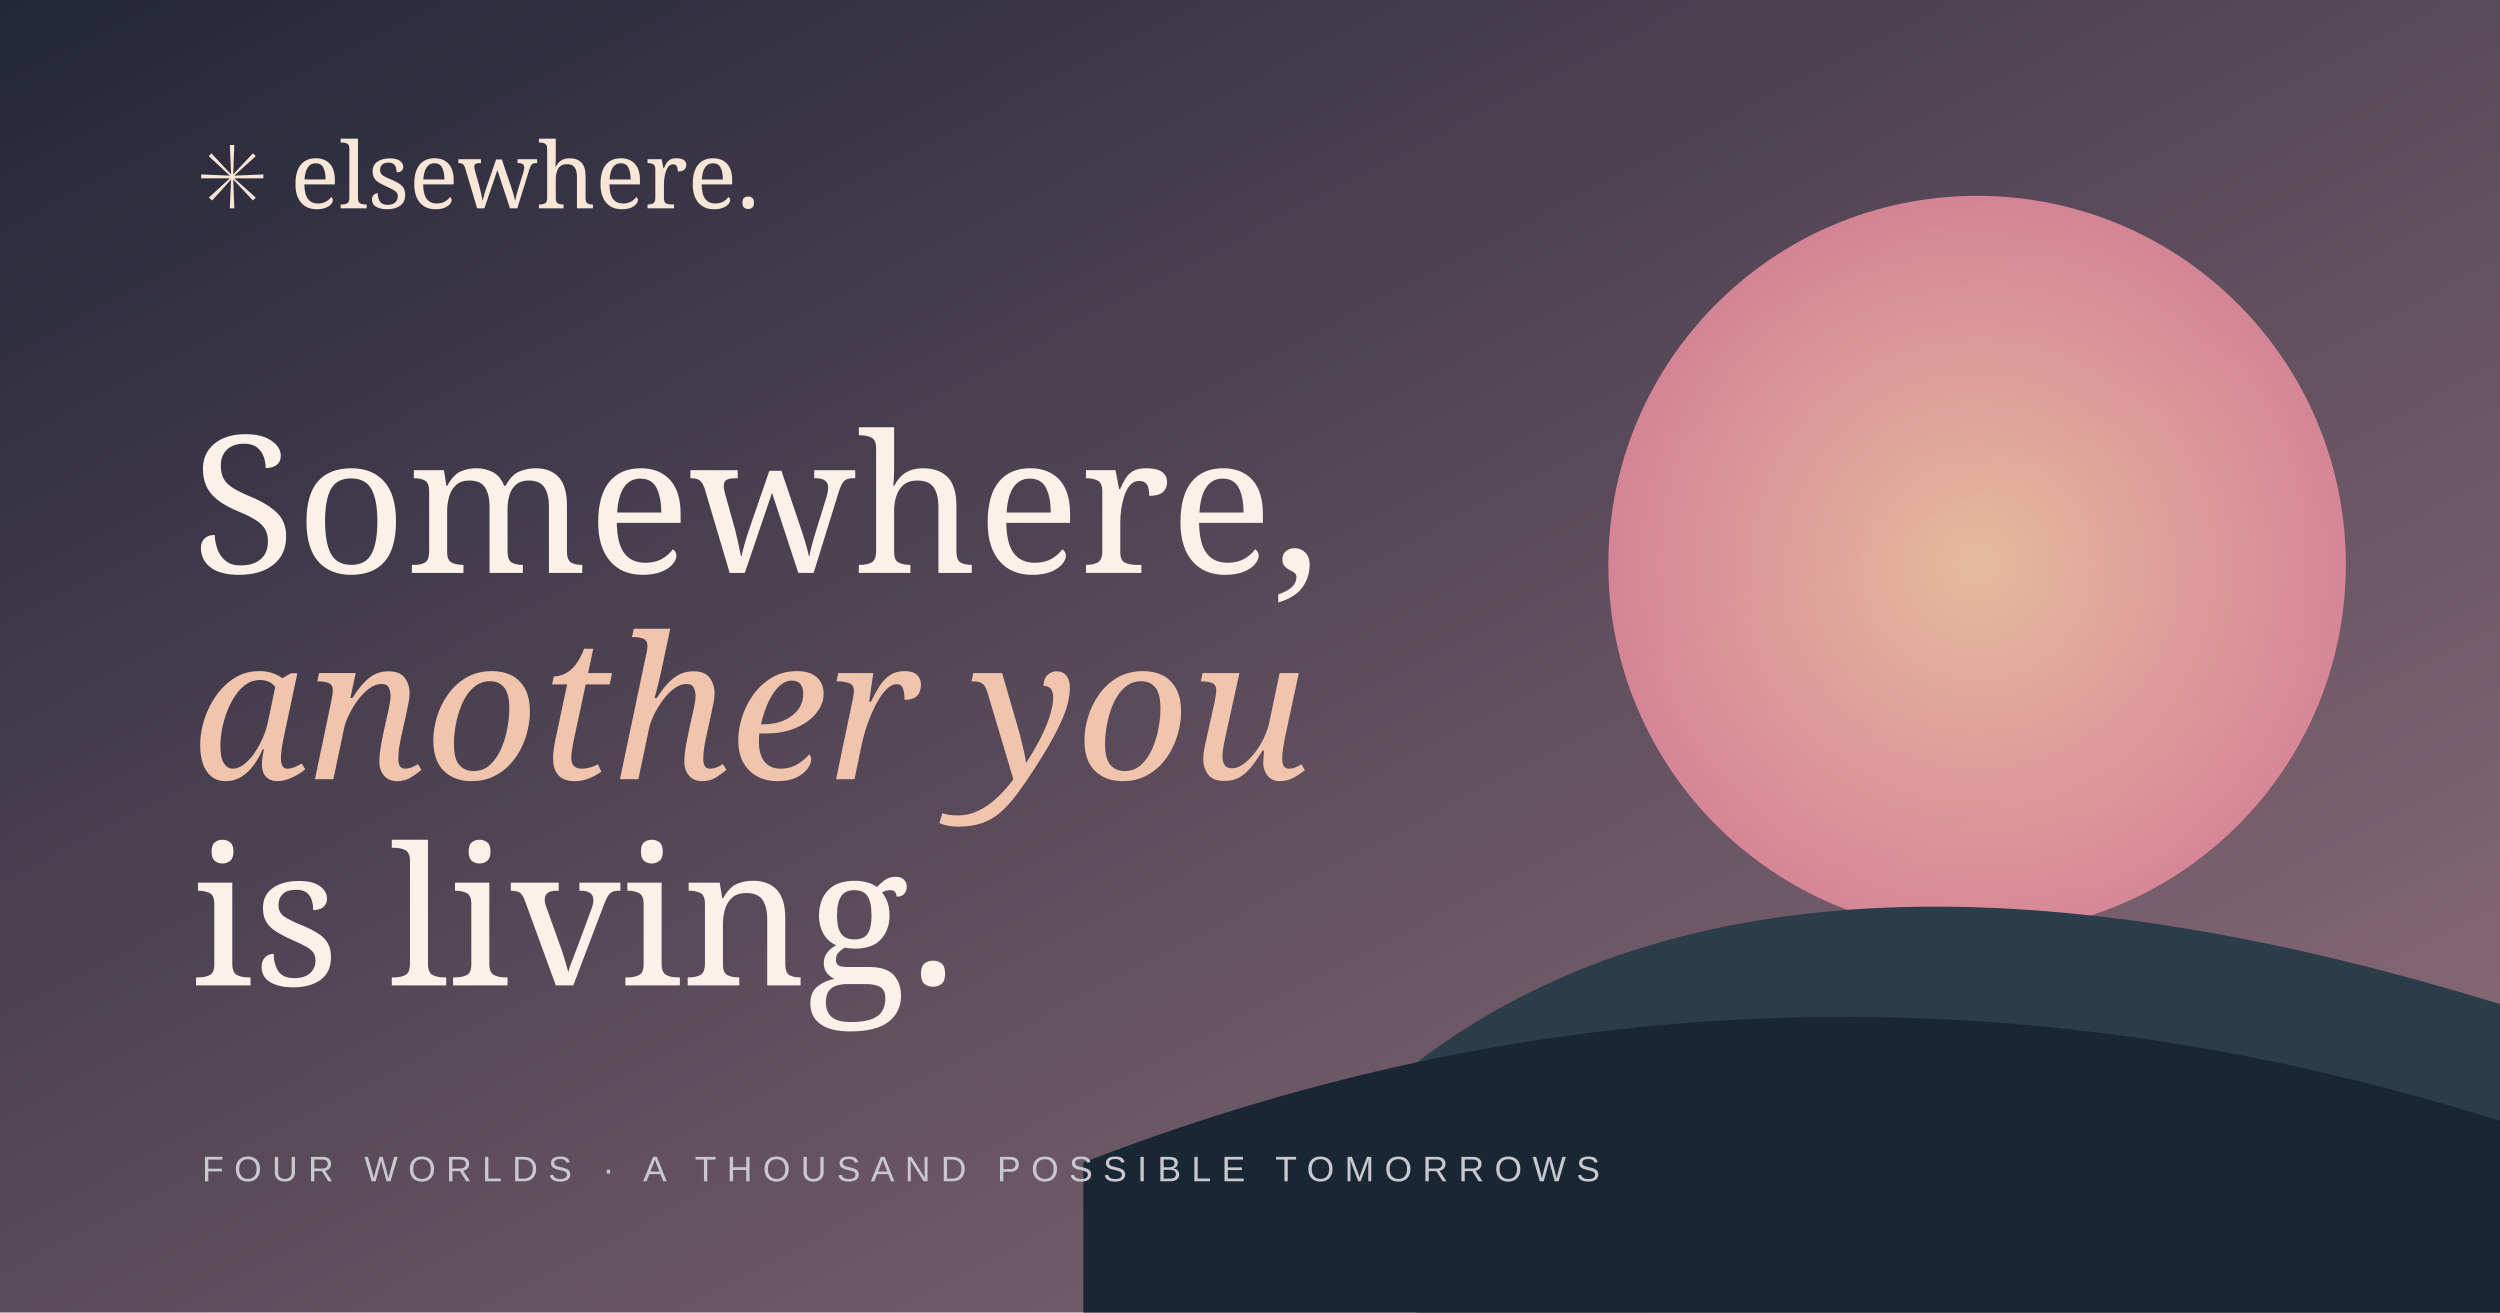
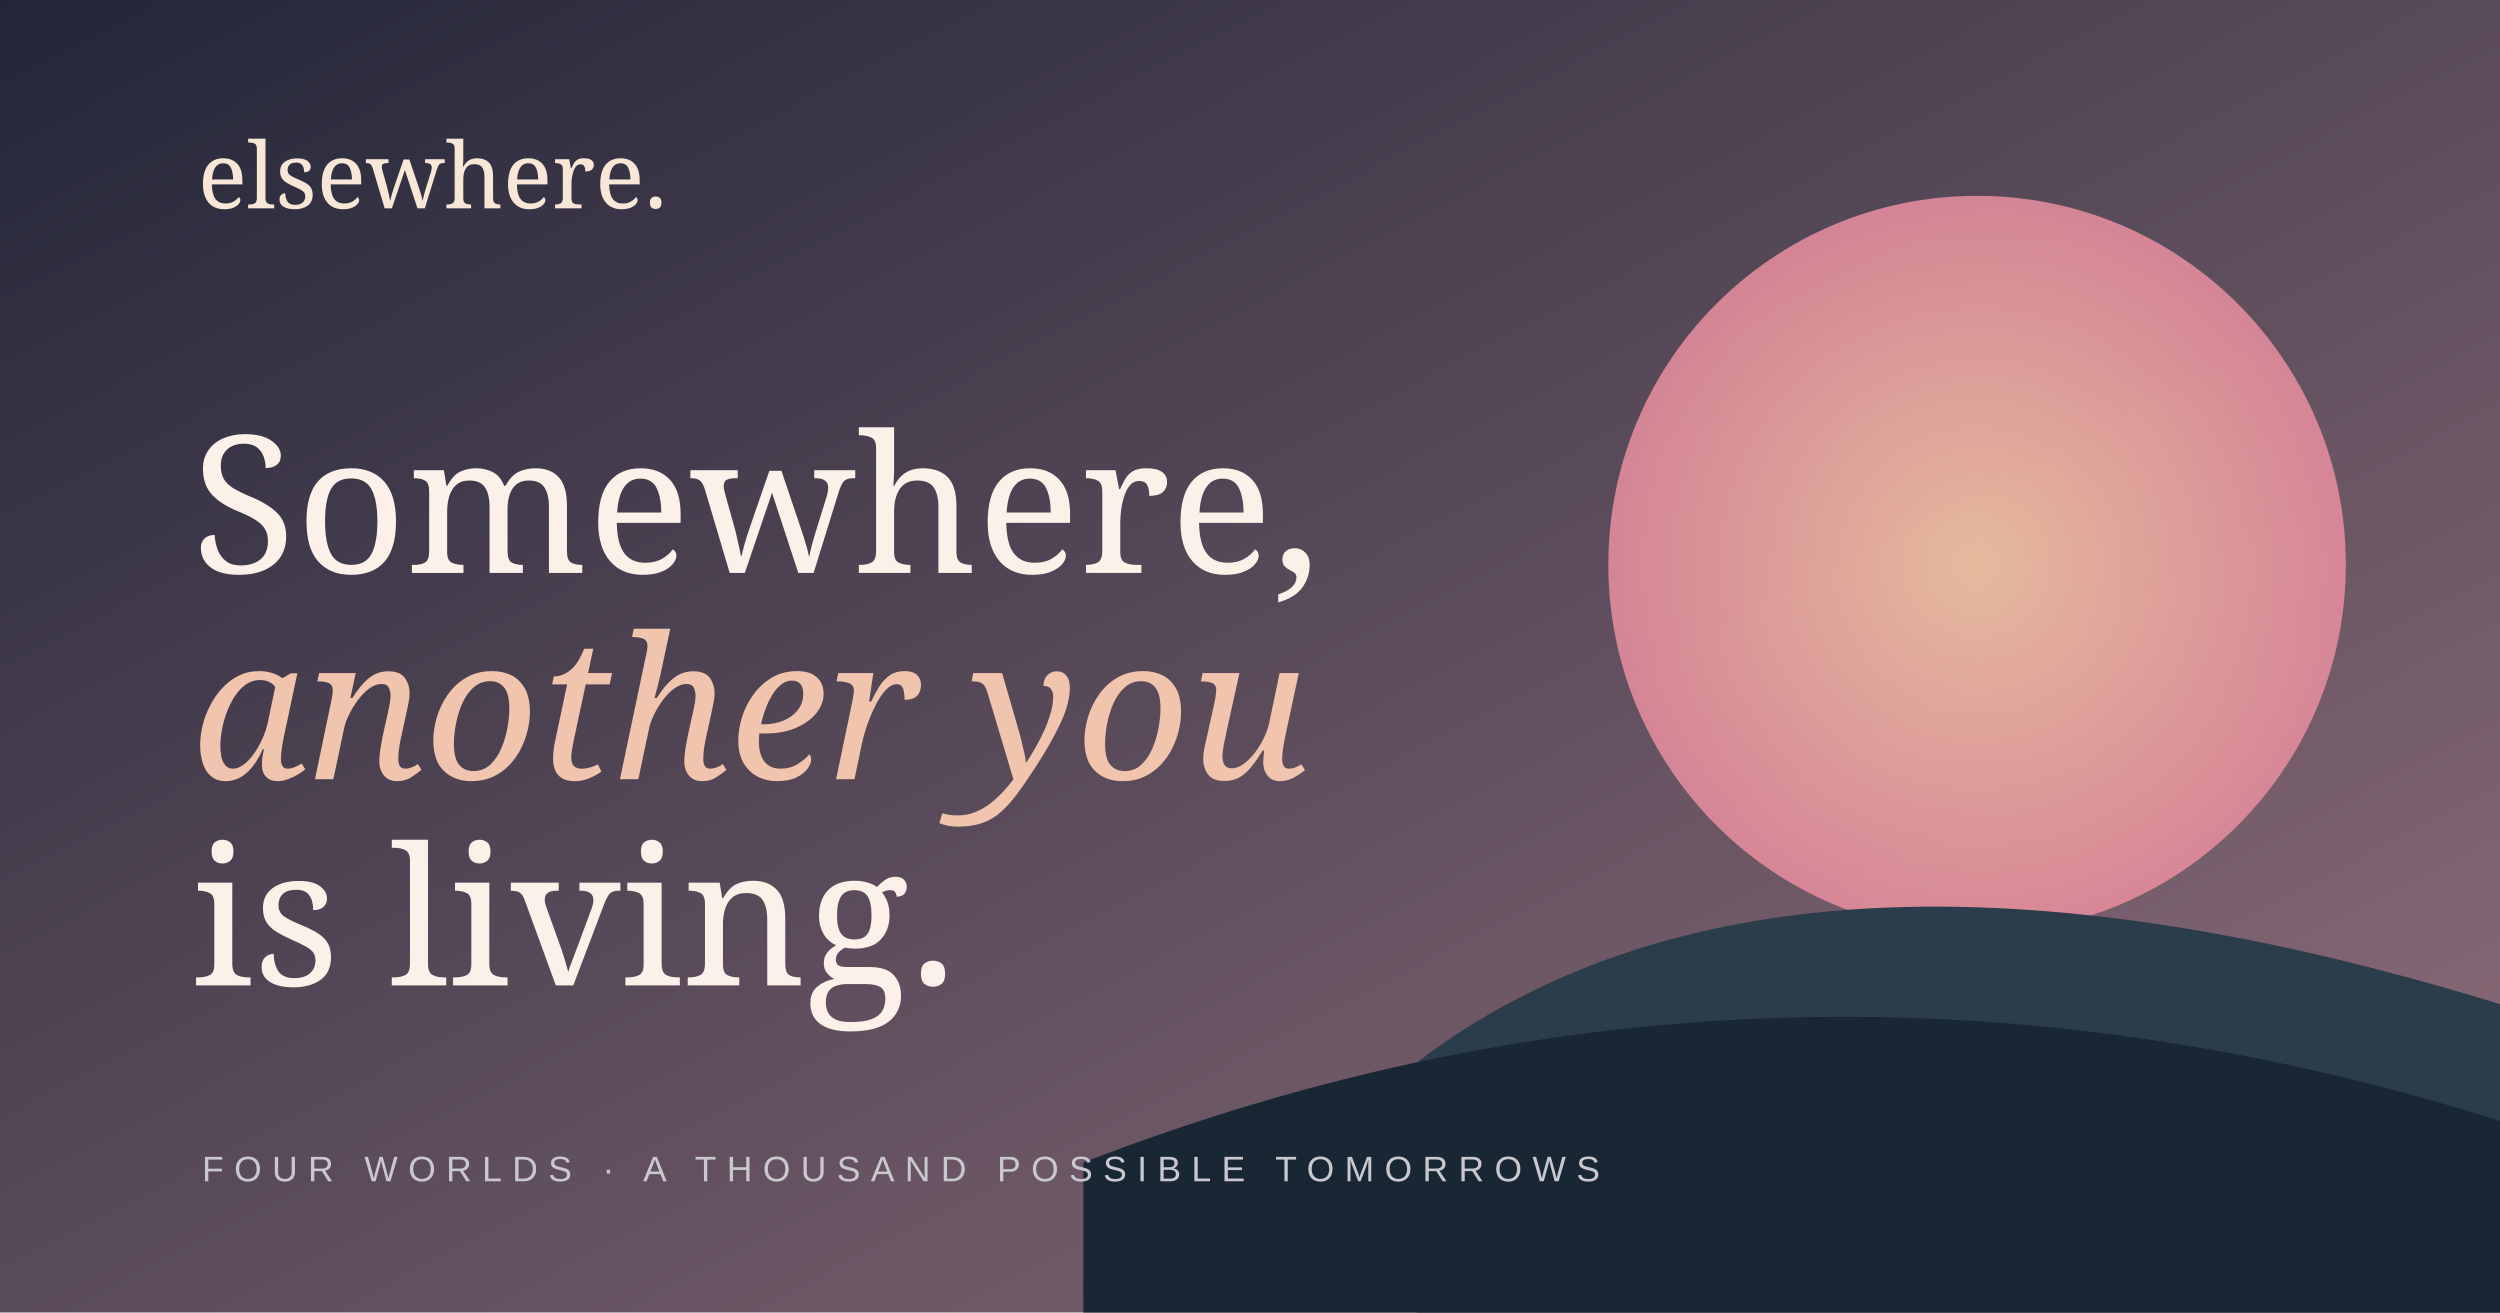
<svg xmlns="http://www.w3.org/2000/svg" viewBox="0 0 1200 630">
  <defs>
    <linearGradient id="b" x2="1" y2="1">
      <stop stop-color="#222638" />
      <stop offset="1" stop-color="#916f7b" />
    </linearGradient>
    <radialGradient id="s">
      <stop stop-color="#f7c7a5" />
      <stop offset="1" stop-color="#e48d9d" />
    </radialGradient>
  </defs>
  <rect width="1200" height="630" fill="url(#b)" />
  <circle cx="949" cy="271" r="177" fill="url(#s)" opacity=".88" />
  <path d="M680 510Q856 376 1200 482V630H680Z" fill="#2b3c4b" />
  <path d="M520 558Q853 429 1200 538V630H520Z" fill="#192633" />
-   <text x="95" y="100" font-family="Georgia,serif" font-size="44" fill="#f8e6d6">✳ elsewhere.</text>
+   <text x="95" y="100" font-family="Georgia,serif" font-size="44" fill="#f8e6d6">elsewhere.</text>
  <text x="92" y="275" font-family="Georgia,serif" font-size="92" fill="#fbf1e9">Somewhere,</text>
  <text x="92" y="374" font-family="Georgia,serif" font-size="95" font-style="italic" fill="#f1c4ad">another you</text>
  <text x="92" y="473" font-family="Georgia,serif" font-size="92" fill="#fbf1e9">is living.</text>
  <text x="97" y="567" font-family="Arial,sans-serif" letter-spacing="5" font-size="17" fill="#c9c8ce">FOUR WORLDS · A THOUSAND POSSIBLE TOMORROWS</text>
</svg>
